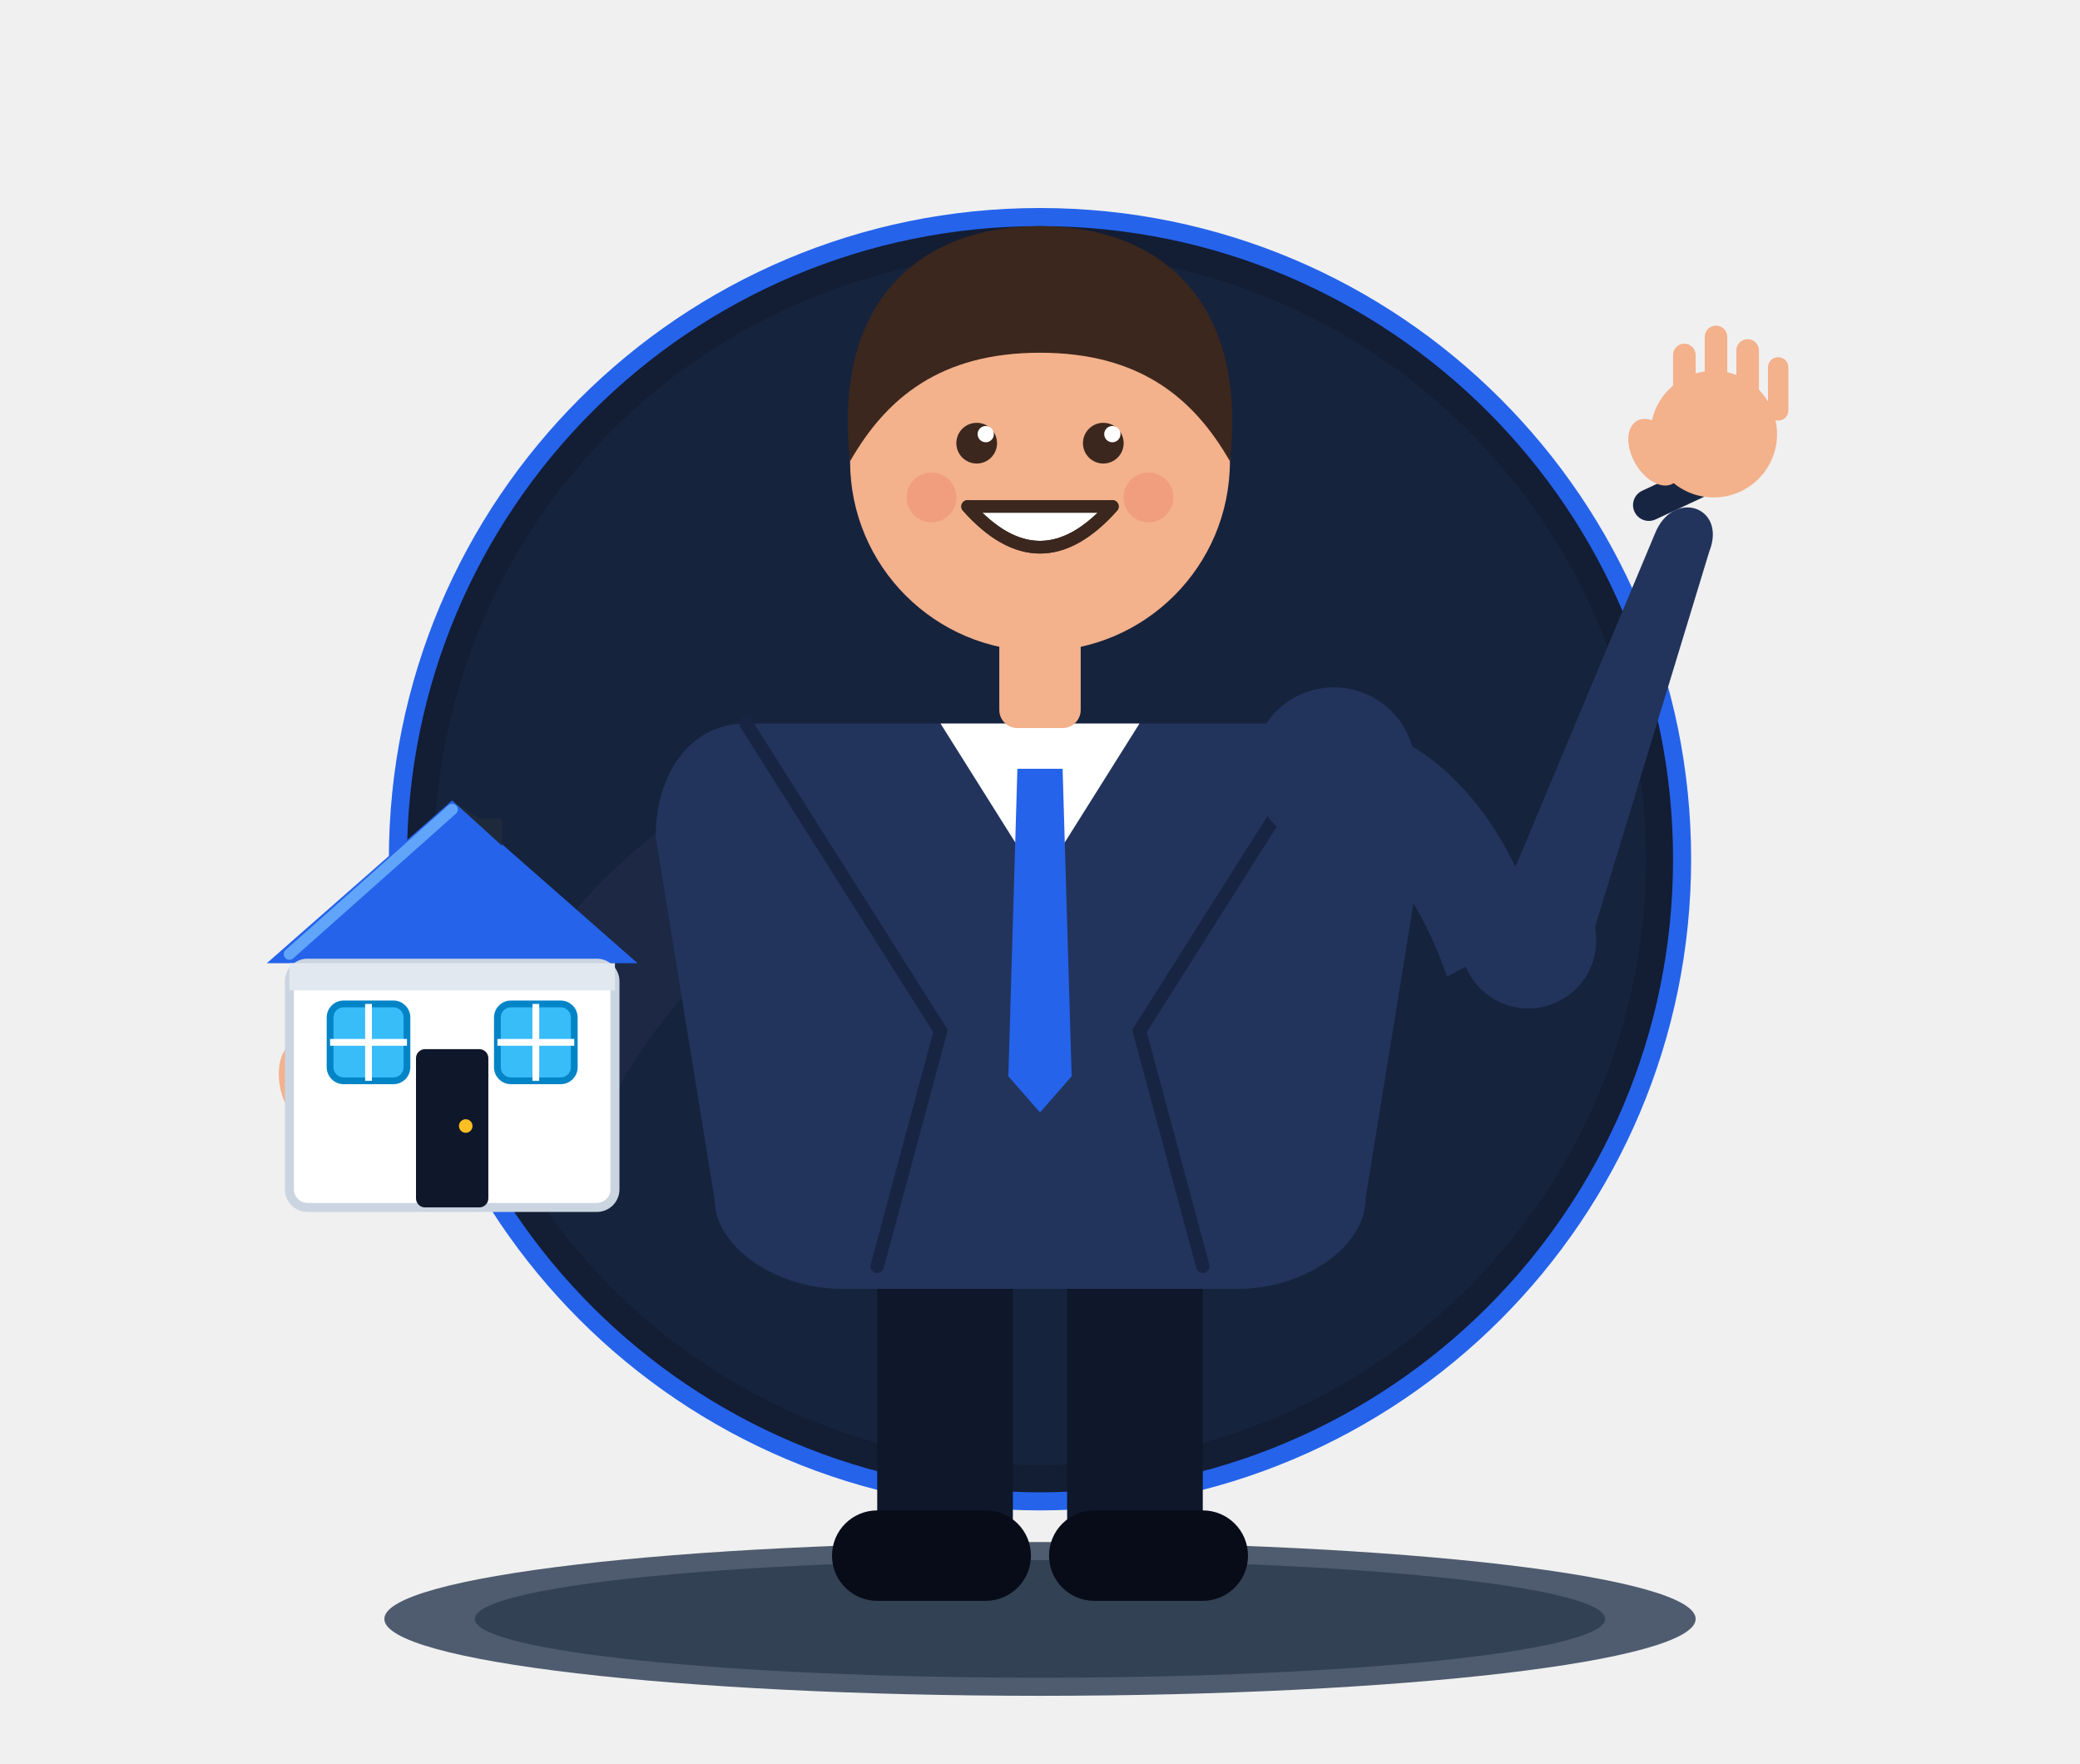
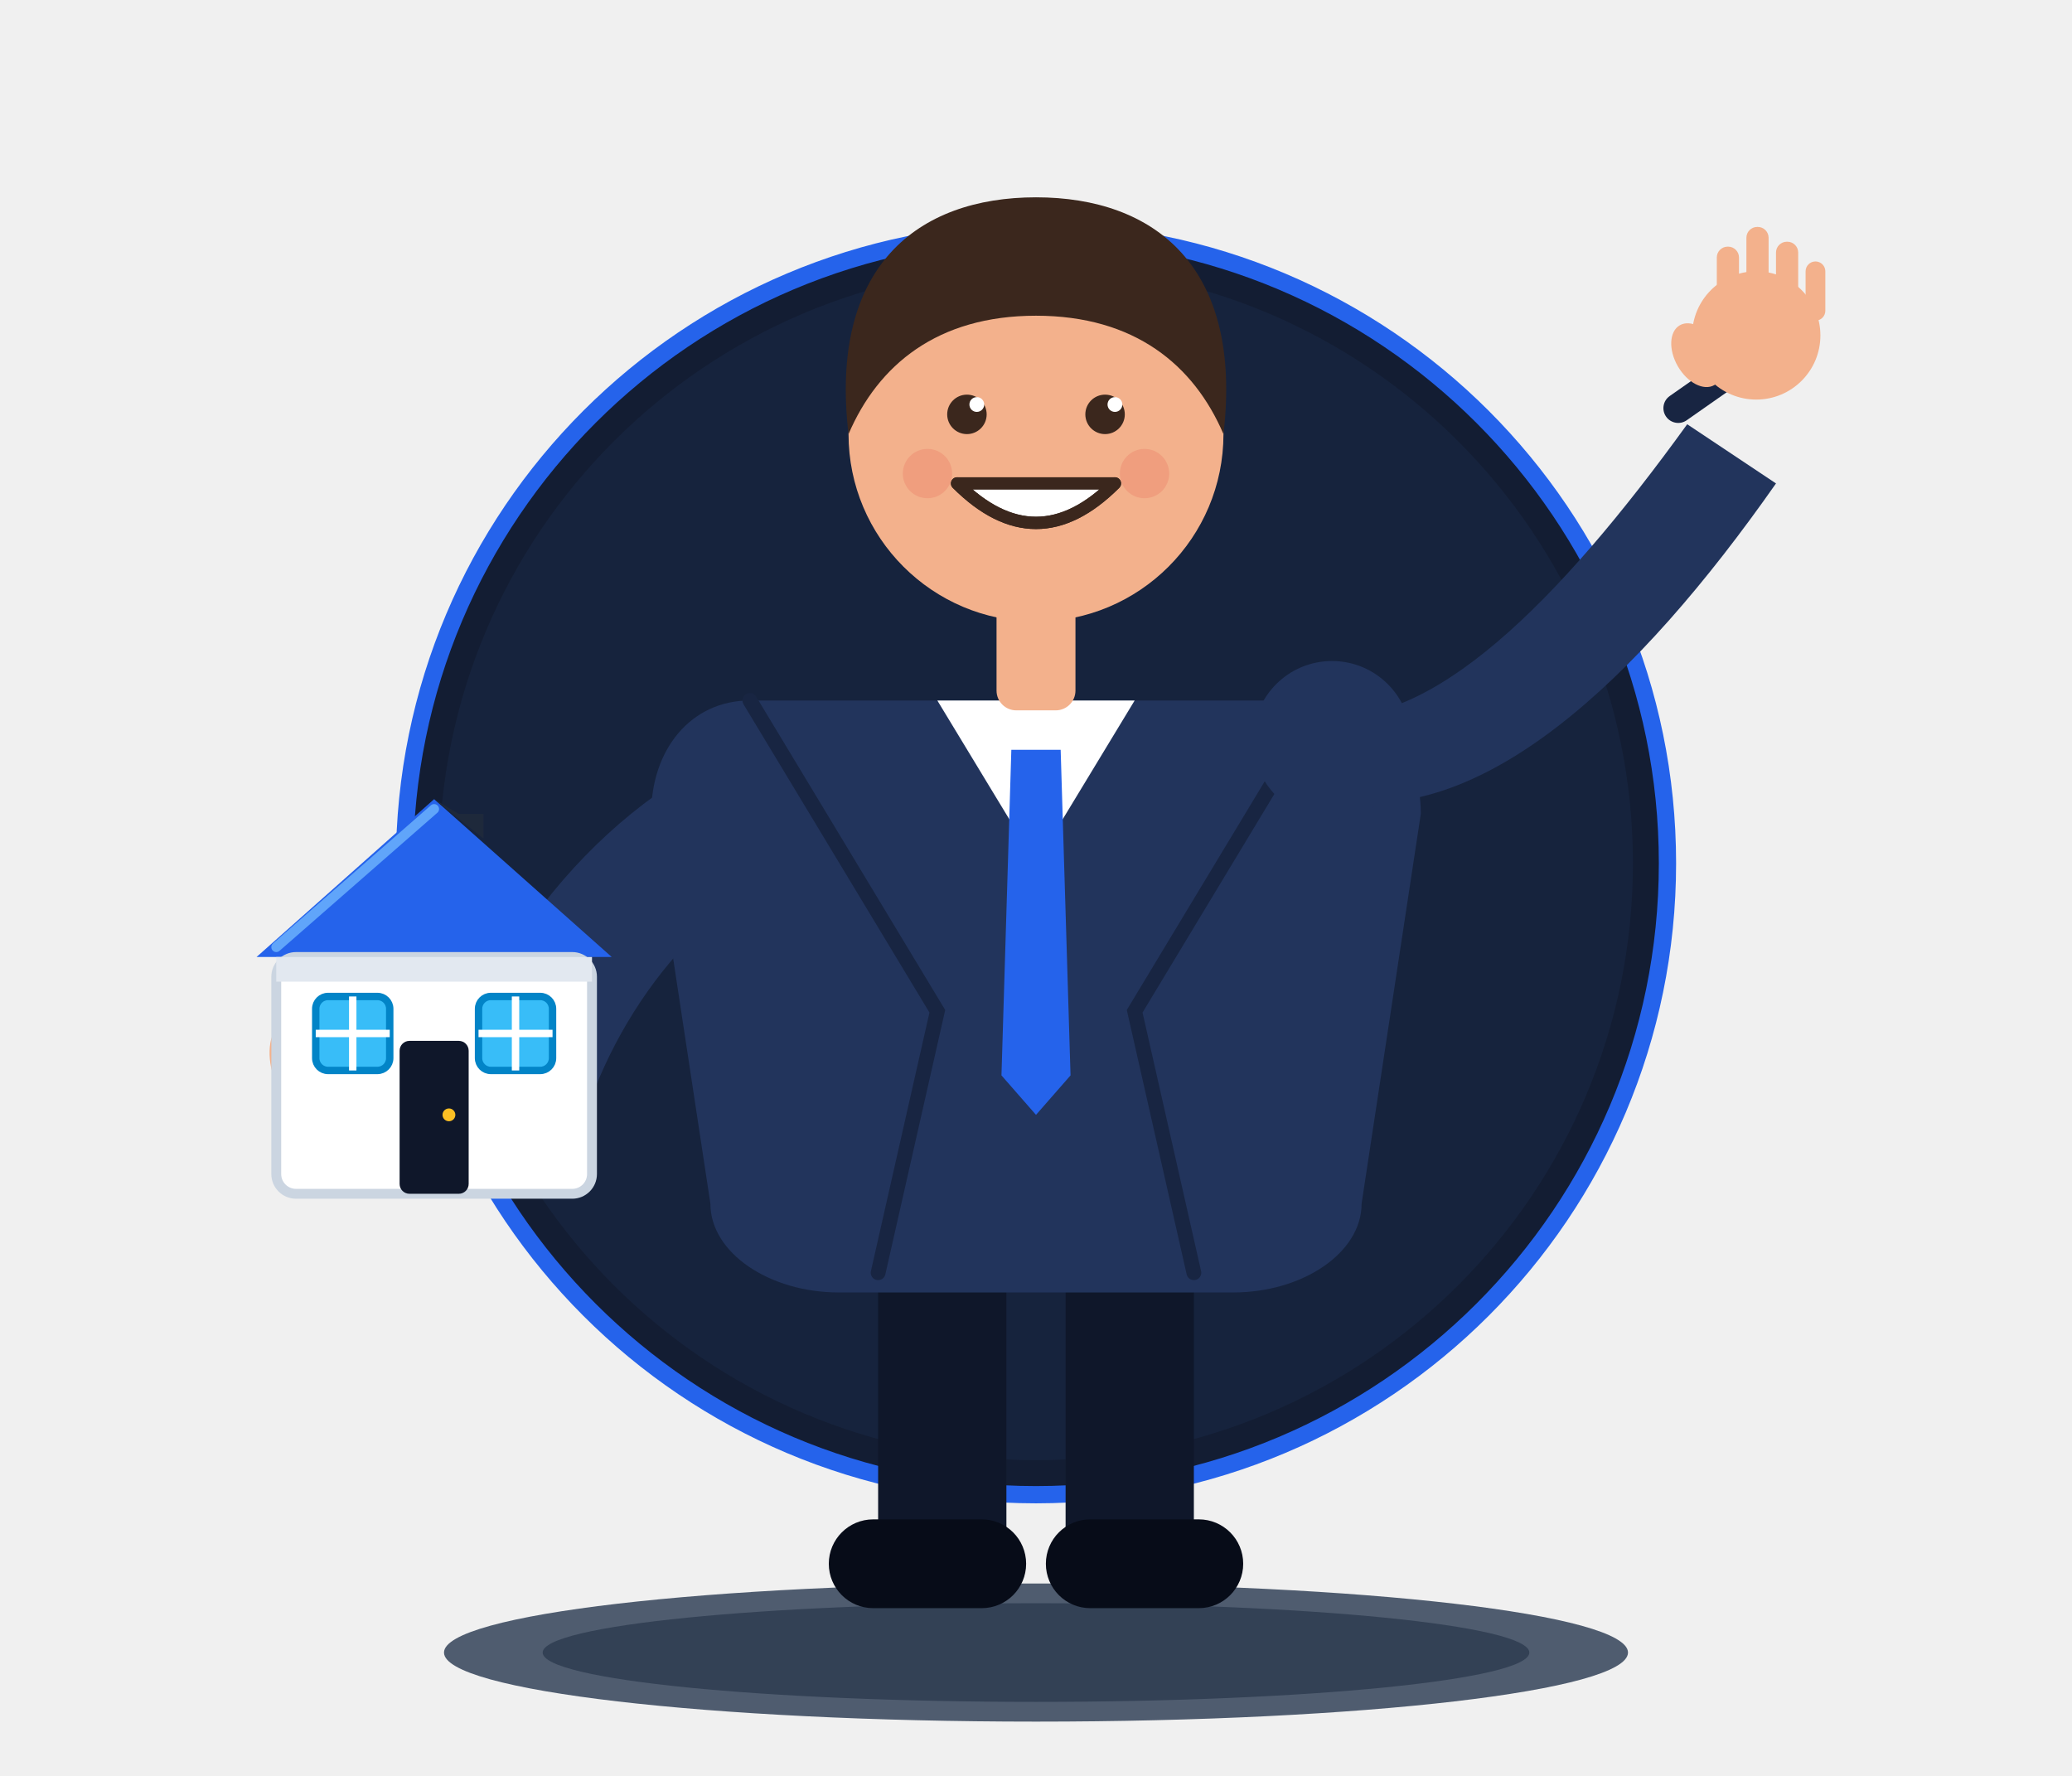
- <svg xmlns="http://www.w3.org/2000/svg" viewBox="0 0 460 390" width="100%" height="100%" fill="none">
+ <svg xmlns="http://www.w3.org/2000/svg" viewBox="0 0 420 360" width="100%" height="100%" fill="none">
  <defs>
    <style>
-       @keyframes waveForearm {
+       @keyframes waveWholeArm {
        0%, 100% { transform: rotate(0deg); }
-         25% { transform: rotate(18deg); }
+         25% { transform: rotate(15deg); }
        50% { transform: rotate(-6deg); }
-         75% { transform: rotate(20deg); }
+         75% { transform: rotate(18deg); }
      }
      @keyframes naturalBlink {
        0%, 90%, 100% { transform: scaleY(1); }
        95% { transform: scaleY(0.1); }
      }
-       @keyframes gentleBreath {
-         0%, 100% { transform: translateY(0px); }
-         50% { transform: translateY(-2.5px); }
-       }
-       .waving-arm-forearm {
-         animation: waveForearm 2.2s ease-in-out infinite;
-         transform-origin: 345px 208px;
+       .waving-arm-whole {
+         animation: waveWholeArm 2s ease-in-out infinite;
+         transform-origin: 270px 150px;
      }
      .blinking-eyes {
        animation: naturalBlink 4s ease-in-out infinite;
-         transform-origin: 230px 105px;
-       }
-       .lively-body {
-         animation: gentleBreath 3.5s ease-in-out infinite;
-         transform-origin: center bottom;
+         transform-origin: 210px 92px;
      }
    </style>
  </defs>
-   <ellipse cx="230" cy="358" rx="145" ry="17" fill="#475569" opacity="0.95" />
-   <ellipse cx="230" cy="358" rx="125" ry="13" fill="#334155" />
-   <circle cx="230" cy="190" r="142" fill="#131d33" stroke="#2563eb" stroke-width="4" />
-   <circle cx="230" cy="190" r="134" fill="#16233d" />
-   <g class="lively-body">
-     <rect x="194" y="250" width="30" height="92" rx="5" fill="#0f172a" />
-     <rect x="236" y="250" width="30" height="92" rx="5" fill="#0f172a" />
-     <rect x="184" y="334" width="44" height="20" rx="10" fill="#070c18" />
-     <rect x="232" y="334" width="44" height="20" rx="10" fill="#070c18" />
-     <path d="M 175 168 C 145 178 118 205 105 238 L 132 250 C 142 228 160 205 188 195 Z" fill="#1c2844" />
-     <rect x="100" y="234" width="18" height="7" rx="3.5" fill="#162035" transform="rotate(25 100 234)" />
-     <ellipse cx="106" cy="250" rx="20" ry="9" fill="#f3b18c" />
-     <ellipse cx="68" cy="240" rx="6" ry="10" fill="#f3b18c" transform="rotate(-15 68 240)" />
-     <g id="house" transform="translate(64, 175)">
-       <polygon points="-5,38 36,2 77,38" fill="#2563eb" />
-       <polygon points="36,2 47,12 47,6 42,6" fill="#1e293b" />
-       <line x1="0" y1="36" x2="36" y2="4" stroke="#60a5fa" stroke-width="2.5" stroke-linecap="round" />
-       <rect x="0" y="38" width="72" height="54" rx="4" fill="#ffffff" stroke="#cbd5e1" stroke-width="2" />
-       <rect x="0" y="38" width="72" height="6" fill="#e2e8f0" />
-       <rect x="9" y="47" width="17" height="17" rx="3" fill="#38bdf8" stroke="#0284c7" stroke-width="1.5" />
-       <line x1="17.5" y1="47" x2="17.5" y2="64" stroke="#ffffff" stroke-width="1.5" />
-       <line x1="9" y1="55.5" x2="26" y2="55.5" stroke="#ffffff" stroke-width="1.5" />
-       <rect x="46" y="47" width="17" height="17" rx="3" fill="#38bdf8" stroke="#0284c7" stroke-width="1.5" />
-       <line x1="54.5" y1="47" x2="54.5" y2="64" stroke="#ffffff" stroke-width="1.5" />
-       <line x1="46" y1="55.5" x2="63" y2="55.5" stroke="#ffffff" stroke-width="1.5" />
-       <rect x="28" y="57" width="16" height="35" rx="2" fill="#0f172a" />
-       <circle cx="39" cy="74" r="1.5" fill="#fbbf24" />
+   <ellipse cx="210" cy="335" rx="120" ry="14" fill="#475569" opacity="0.95" />
+   <ellipse cx="210" cy="335" rx="100" ry="10" fill="#334155" />
+   <circle cx="210" cy="175" r="128" fill="#131d33" stroke="#2563eb" stroke-width="3.5" />
+   <circle cx="210" cy="175" r="121" fill="#16233d" />
+   <g id="character-body">
+     <rect x="178" y="230" width="26" height="85" rx="5" fill="#0f172a" />
+     <rect x="216" y="230" width="26" height="85" rx="5" fill="#0f172a" />
+     <rect x="168" y="308" width="40" height="18" rx="9" fill="#070c18" />
+     <rect x="212" y="308" width="40" height="18" rx="9" fill="#070c18" />
+     <path d="M 160 148 C 130 156 102 185 92 218 L 118 228 C 126 202 145 180 168 172 Z" fill="#22345c" />
+     <rect x="88" y="212" width="16" height="6" rx="3" fill="#182542" transform="rotate(25 88 212)" />
+     <ellipse cx="94" cy="226" rx="18" ry="8" fill="#f3b18c" />
+     <ellipse cx="60" cy="216" rx="5" ry="9" fill="#f3b18c" transform="rotate(-15 60 216)" />
+     <g id="house" transform="translate(56, 160)">
+       <polygon points="-4,34 32,2 68,34" fill="#2563eb" />
+       <polygon points="32,2 42,10 42,5 37,5" fill="#1e293b" />
+       <line x1="0" y1="32" x2="32" y2="4" stroke="#60a5fa" stroke-width="2" stroke-linecap="round" />
+       <rect x="0" y="34" width="64" height="48" rx="4" fill="#ffffff" stroke="#cbd5e1" stroke-width="2" />
+       <rect x="0" y="34" width="64" height="5" fill="#e2e8f0" />
+       <rect x="8" y="42" width="15" height="15" rx="2.5" fill="#38bdf8" stroke="#0284c7" stroke-width="1.5" />
+       <line x1="15.5" y1="42" x2="15.5" y2="57" stroke="#ffffff" stroke-width="1.5" />
+       <line x1="8" y1="49.5" x2="23" y2="49.5" stroke="#ffffff" stroke-width="1.5" />
+       <rect x="41" y="42" width="15" height="15" rx="2.5" fill="#38bdf8" stroke="#0284c7" stroke-width="1.5" />
+       <line x1="48.5" y1="42" x2="48.5" y2="57" stroke="#ffffff" stroke-width="1.5" />
+       <line x1="41" y1="49.5" x2="56" y2="49.5" stroke="#ffffff" stroke-width="1.5" />
+       <rect x="25" y="51" width="14" height="31" rx="2" fill="#0f172a" />
+       <circle cx="35" cy="66" r="1.3" fill="#fbbf24" />
    </g>
-     <path d="M 165 160 C 165 160, 295 160, 295 160 C 308 160, 315 172, 315 185 L 302 265 C 302 276, 288 285, 274 285 L 186 285 C 172 285, 158 276, 158 265 L 145 185 C 145 172, 152 160, 165 160 Z" fill="#22345c" />
-     <path d="M 165 160 L 208 228 L 194 280" stroke="#182542" stroke-width="3" stroke-linecap="round" />
-     <path d="M 295 160 L 252 228 L 266 280" stroke="#182542" stroke-width="3" stroke-linecap="round" />
-     <polygon points="208,160 230,195 252,160 230,160" fill="#ffffff" />
-     <polygon points="225,170 235,170 237,238 230,246 223,238" fill="#2563eb" />
-     <rect x="221" y="135" width="18" height="26" rx="4" fill="#f3b18c" />
-     <circle cx="230" cy="102" r="42" fill="#f3b18c" />
-     <path d="M 188 102 C 184 66 204 50 230 50 C 256 50 276 66 272 102 C 264 88 252 78 230 78 C 208 78 196 88 188 102 Z" fill="#3b271d" />
+     <path d="M 152 142 C 152 142, 268 142, 268 142 C 280 142, 288 152, 288 165 L 276 244 C 276 254, 264 262, 250 262 L 170 262 C 156 262, 144 254, 144 244 L 132 165 C 132 152, 140 142, 152 142 Z" fill="#22345c" />
+     <path d="M 152 142 L 190 205 L 178 258" stroke="#182542" stroke-width="3" stroke-linecap="round" />
+     <path d="M 268 142 L 230 205 L 242 258" stroke="#182542" stroke-width="3" stroke-linecap="round" />
+     <polygon points="190,142 210,175 230,142 210,142" fill="#ffffff" />
+     <polygon points="205,152 215,152 217,218 210,226 203,218" fill="#2563eb" />
+     <rect x="202" y="120" width="16" height="24" rx="4" fill="#f3b18c" />
+     <circle cx="210" cy="88" r="38" fill="#f3b18c" />
+     <path d="M 172 88 C 168 54 186 40 210 40 C 234 40 252 54 248 88 C 242 74 230 64 210 64 C 190 64 178 74 172 88 Z" fill="#3b271d" />
    <g class="blinking-eyes">
-       <circle cx="216" cy="98" r="4.5" fill="#3b271d" />
-       <circle cx="218" cy="96" r="1.8" fill="#ffffff" />
-       <circle cx="244" cy="98" r="4.5" fill="#3b271d" />
-       <circle cx="246" cy="96" r="1.8" fill="#ffffff" />
+       <circle cx="196" cy="84" r="4" fill="#3b271d" />
+       <circle cx="198" cy="82" r="1.5" fill="#ffffff" />
+       <circle cx="224" cy="84" r="4" fill="#3b271d" />
+       <circle cx="226" cy="82" r="1.5" fill="#ffffff" />
    </g>
-     <path d="M 214 112 Q 230 130 246 112 Z" fill="#ffffff" stroke="#3b271d" stroke-width="2.8" stroke-linejoin="round" />
-     <path d="M 214 112 Q 230 130 246 112" stroke="#3b271d" stroke-width="2.8" fill="none" stroke-linecap="round" />
-     <circle cx="206" cy="110" r="5.5" fill="#ea7b64" opacity="0.35" />
-     <circle cx="254" cy="110" r="5.5" fill="#ea7b64" opacity="0.35" />
-     <g id="right-upper-arm">
-       <circle cx="295" cy="170" r="18" fill="#22345c" />
-       <path d="M 295 160 C 316 160 334 182 340 205 L 320 216 C 314 198 302 182 288 178 Z" fill="#22345c" />
-       <circle cx="338" cy="208" r="15" fill="#22345c" />
-     </g>
+     <path d="M 194 98 Q 210 114 226 98 Z" fill="#ffffff" stroke="#3b271d" stroke-width="2.5" stroke-linejoin="round" />
+     <path d="M 194 98 Q 210 114 226 98" stroke="#3b271d" stroke-width="2.5" fill="none" stroke-linecap="round" />
+     <circle cx="188" cy="96" r="5" fill="#ea7b64" opacity="0.35" />
+     <circle cx="232" cy="96" r="5" fill="#ea7b64" opacity="0.35" />
+     <circle cx="270" cy="150" r="16" fill="#22345c" />
  </g>
-   <g class="waving-forearm-forearm">
-     <path d="M 330 204 L 366 118 C 370 108 382 112 378 122 L 350 214 Z" fill="#22345c" />
-     <rect x="360" y="110" width="22" height="7" rx="3.5" fill="#182542" transform="rotate(-25 360 110)" />
-     <g id="hand-wave" transform="translate(364, 76)">
-       <circle cx="15" cy="20" r="14" fill="#f3b18c" />
-       <ellipse cx="2" cy="24" rx="5" ry="8" fill="#f3b18c" transform="rotate(-30 2 24)" />
-       <rect x="6" y="0" width="5" height="16" rx="2.5" fill="#f3b18c" />
-       <rect x="13" y="-4" width="5" height="19" rx="2.5" fill="#f3b18c" />
-       <rect x="20" y="-1" width="5" height="17" rx="2.5" fill="#f3b18c" />
-       <rect x="27" y="3" width="4.5" height="14" rx="2.2" fill="#f3b18c" />
+   <g class="waving-arm-whole">
+     <path d="M 268 145 C 290 148 316 122 342 86 L 360 98 C 332 138 300 168 270 162 Z" fill="#22345c" />
+     <rect x="336" y="82" width="20" height="6" rx="3" fill="#182542" transform="rotate(-35 336 82)" />
+     <g id="hand" transform="translate(342, 48)">
+       <circle cx="14" cy="20" r="13" fill="#f3b18c" />
+       <ellipse cx="2" cy="24" rx="4.5" ry="7" fill="#f3b18c" transform="rotate(-30 2 24)" />
+       <rect x="6" y="2" width="4.5" height="15" rx="2.2" fill="#f3b18c" />
+       <rect x="12" y="-2" width="4.5" height="18" rx="2.2" fill="#f3b18c" />
+       <rect x="18" y="1" width="4.5" height="16" rx="2.2" fill="#f3b18c" />
+       <rect x="24" y="5" width="4" height="12" rx="2" fill="#f3b18c" />
    </g>
  </g>
</svg>
